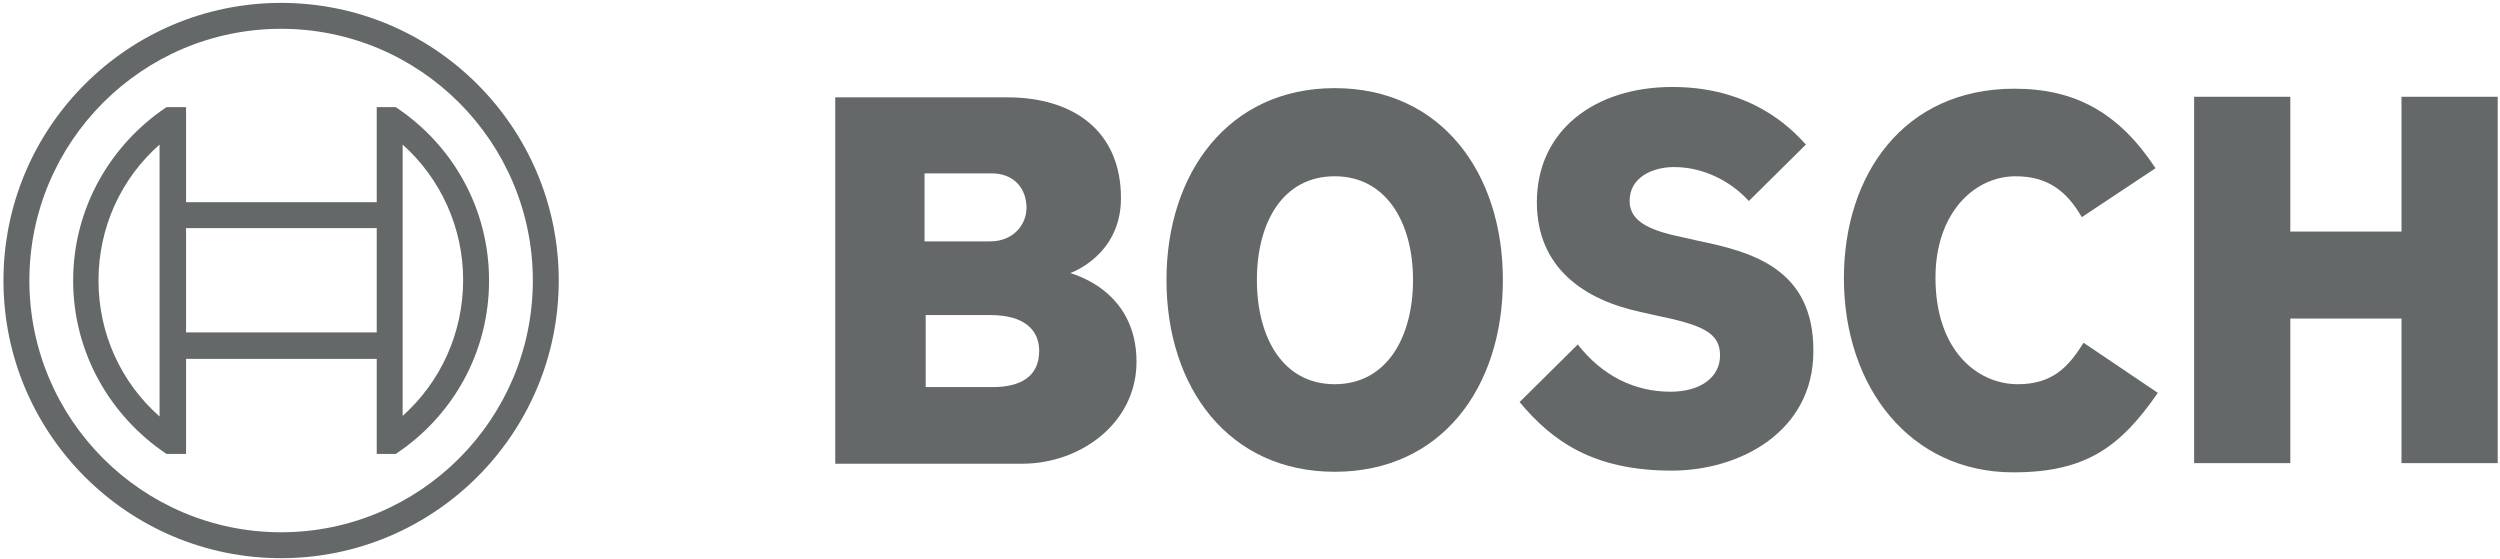
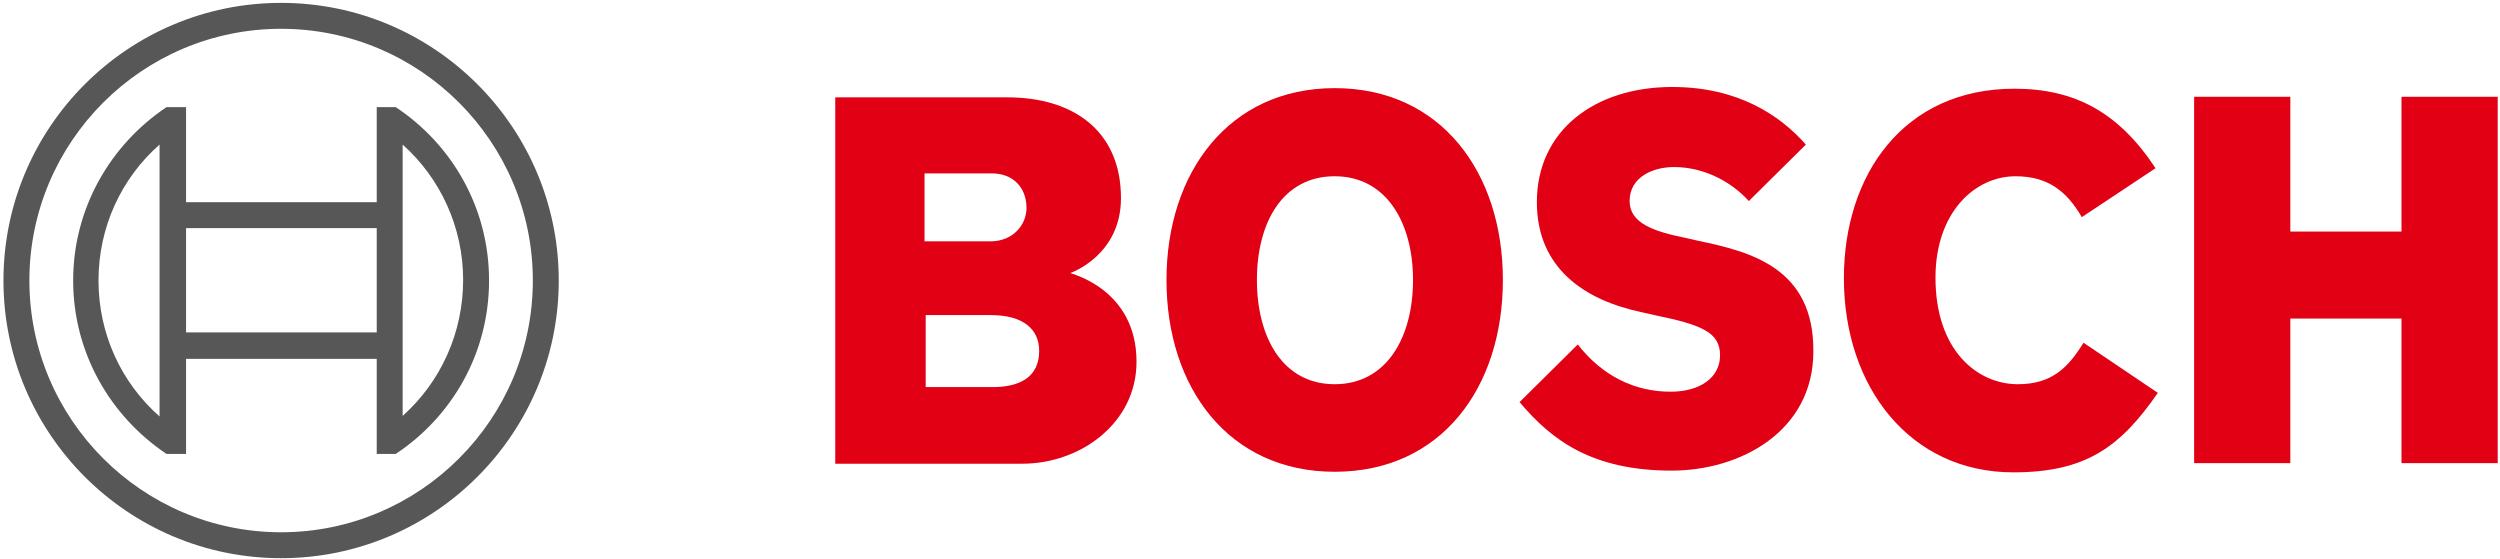
- <svg xmlns="http://www.w3.org/2000/svg" width="188px" height="42px" viewBox="0 0 188 42" version="1.1">
+ <svg xmlns="http://www.w3.org/2000/svg" width="434px" height="97px" viewBox="0 0 434 97" version="1.1">
  <g id="Final-Design" stroke="none" stroke-width="1" fill="none" fill-rule="evenodd">
-     <g id="Home-Final" transform="translate(-627, -1921)" fill="#656868" fill-rule="nonzero">
-       <g id="Headline-Group" transform="translate(0, 1452)">
-         <g id="Group-4" transform="translate(190, 339)">
-           <g id="boschLogo" transform="translate(437, 130)">
-             <g id="Group" transform="translate(62.81106, 6.497696)">
-               <path d="M17.674,14.035 C17.674,14.035 21.486,12.735 21.486,8.404 C21.486,3.335 17.89,0.823 12.952,0.823 L0,0.823 L0,28.373 L14.078,28.373 C18.41,28.373 22.655,25.341 22.655,20.706 C22.655,15.205 17.674,14.078 17.674,14.035 Z M6.758,6.541 L11.782,6.541 C13.342,6.541 14.382,7.581 14.382,9.14 C14.382,10.353 13.429,11.653 11.653,11.653 L6.714,11.653 L6.714,6.541 L6.758,6.541 Z M11.826,22.612 L6.801,22.612 L6.801,17.197 L11.696,17.197 C14.165,17.197 15.335,18.28 15.335,19.883 C15.335,21.876 13.862,22.612 11.826,22.612 Z" id="Shape" />
-               <path d="M37.557,0.13 C29.586,0.13 24.908,6.498 24.908,14.555 C24.908,22.655 29.586,28.98 37.557,28.98 C45.571,28.98 50.206,22.655 50.206,14.555 C50.206,6.498 45.571,0.13 37.557,0.13 Z M37.557,22.395 C33.658,22.395 31.709,18.887 31.709,14.555 C31.709,10.223 33.658,6.758 37.557,6.758 C41.455,6.758 43.448,10.266 43.448,14.555 C43.448,18.887 41.455,22.395 37.557,22.395 Z" id="Shape" />
-               <path d="M64.89,11.609 L63.937,11.393 C61.598,10.916 59.735,10.31 59.735,8.62 C59.735,6.801 61.512,6.065 63.071,6.065 C65.367,6.065 67.403,7.191 68.702,8.62 L72.991,4.375 C71.041,2.166 67.879,0.043 62.941,0.043 C57.136,0.043 52.761,3.292 52.761,8.707 C52.761,13.645 56.313,16.071 60.645,16.981 L61.598,17.197 C65.194,17.934 66.536,18.497 66.536,20.229 C66.536,21.876 65.064,22.959 62.811,22.959 C60.125,22.959 57.7,21.789 55.837,19.406 L51.462,23.738 C53.888,26.641 56.963,28.893 62.898,28.893 C68.053,28.893 73.554,25.947 73.554,19.926 C73.597,13.645 68.832,12.432 64.89,11.609 Z" id="Path" />
-               <path d="M88.932,22.395 C85.9,22.395 82.737,19.883 82.737,14.382 C82.737,9.487 85.683,6.758 88.759,6.758 C91.184,6.758 92.614,7.884 93.74,9.833 L99.285,6.151 C96.512,1.949 93.22,0.173 88.672,0.173 C80.355,0.173 75.85,6.628 75.85,14.425 C75.85,22.612 80.831,29.023 88.585,29.023 C94.043,29.023 96.642,27.117 99.458,23.045 L93.87,19.276 C92.744,21.096 91.531,22.395 88.932,22.395 Z" id="Path" />
-               <polygon id="Path" points="117.782 0.78 117.782 10.916 109.421 10.916 109.421 0.78 102.187 0.78 102.187 28.33 109.421 28.33 109.421 17.457 117.782 17.457 117.782 28.33 125.016 28.33 125.016 0.78" />
-             </g>
-             <g id="_x38_7_x2F_87_x2F_87__x7C__0_x2F_0_x2F_0">
-               <g id="Group">
-                 <path d="M21.139,0.217 C9.617,0.217 0.26,9.573 0.26,21.096 C0.26,32.618 9.617,41.975 21.139,41.975 C32.662,41.975 42.018,32.618 42.018,21.096 C42.018,9.573 32.662,0.217 21.139,0.217 Z M21.139,40.026 C10.7,40.026 2.209,31.535 2.209,21.096 C2.209,10.656 10.7,2.166 21.139,2.166 C31.579,2.166 40.069,10.656 40.069,21.096 C40.069,31.535 31.579,40.026 21.139,40.026 Z" id="Shape" />
-                 <path d="M29.759,8.057 L28.33,8.057 L28.33,15.205 L13.992,15.205 L13.992,8.057 L12.519,8.057 C8.317,10.873 5.501,15.638 5.501,21.096 C5.501,26.554 8.317,31.319 12.519,34.135 L13.992,34.135 L13.992,26.987 L28.33,26.987 L28.33,34.135 L29.759,34.135 C34.005,31.319 36.777,26.554 36.777,21.096 C36.777,15.638 34.005,10.873 29.759,8.057 Z M11.999,31.319 C9.097,28.763 7.407,25.081 7.407,21.096 C7.407,17.111 9.097,13.429 11.999,10.873 L11.999,31.319 Z M28.33,24.994 L13.992,24.994 L13.992,17.154 L28.33,17.154 C28.33,17.197 28.33,24.994 28.33,24.994 Z M30.279,31.276 L30.279,26.944 L30.279,26.944 L30.279,15.205 L30.279,15.205 L30.279,10.873 C33.138,13.429 34.828,17.111 34.828,21.053 C34.828,25.038 33.138,28.72 30.279,31.276 Z" id="Shape" />
-               </g>
-             </g>
-           </g>
+     <g id="Bosch-logotype" fill-rule="nonzero">
+       <g id="Group" transform="translate(145, 15)" fill="#E20015">
+         <path d="M40.8,32.4 C40.8,32.4 49.6,29.4 49.6,19.4 C49.6,7.7 41.3,1.9 29.9,1.9 L0,1.9 L0,65.5 L32.5,65.5 C42.5,65.5 52.3,58.5 52.3,47.8 C52.3,35.1 40.8,32.5 40.8,32.4 Z M15.6,15.1 L27.2,15.1 C30.8,15.1 33.2,17.5 33.2,21.1 C33.2,23.9 31,26.9 26.9,26.9 L15.5,26.9 L15.5,15.1 L15.6,15.1 Z M27.3,52.2 L15.7,52.2 L15.7,39.7 L27,39.7 C32.7,39.7 35.4,42.2 35.4,45.9 C35.4,50.5 32,52.2 27.3,52.2 Z" id="Shape" />
+         <path d="M86.7,0.3 C68.3,0.3 57.5,15 57.5,33.6 C57.5,52.3 68.3,66.9 86.7,66.9 C105.2,66.9 115.9,52.3 115.9,33.6 C115.9,15 105.2,0.3 86.7,0.3 Z M86.7,51.7 C77.7,51.7 73.2,43.6 73.2,33.6 C73.2,23.6 77.7,15.6 86.7,15.6 C95.7,15.6 100.3,23.7 100.3,33.6 C100.3,43.6 95.7,51.7 86.7,51.7 Z" id="Shape" />
+         <path d="M149.8,26.8 L147.6,26.3 C142.2,25.2 137.9,23.8 137.9,19.9 C137.9,15.7 142,14 145.6,14 C150.9,14 155.6,16.6 158.6,19.9 L168.5,10.1 C164,5 156.7,0.1 145.3,0.1 C131.9,0.1 121.8,7.6 121.8,20.1 C121.8,31.5 130,37.1 140,39.2 L142.2,39.7 C150.5,41.4 153.6,42.7 153.6,46.7 C153.6,50.5 150.2,53 145,53 C138.8,53 133.2,50.3 128.9,44.8 L118.8,54.8 C124.4,61.5 131.5,66.7 145.2,66.7 C157.1,66.7 169.8,59.9 169.8,46 C169.9,31.5 158.9,28.7 149.8,26.8 Z" id="Path" />
+         <path d="M205.3,51.7 C198.3,51.7 191,45.9 191,33.2 C191,21.9 197.8,15.6 204.9,15.6 C210.5,15.6 213.8,18.2 216.4,22.7 L229.2,14.2 C222.8,4.5 215.2,0.4 204.7,0.4 C185.5,0.4 175.1,15.3 175.1,33.3 C175.1,52.2 186.6,67 204.5,67 C217.1,67 223.1,62.6 229.6,53.2 L216.7,44.5 C214.1,48.7 211.3,51.7 205.3,51.7 Z" id="Path" />
+         <polygon id="Path" points="271.9 1.8 271.9 25.2 252.6 25.2 252.6 1.8 235.9 1.8 235.9 65.4 252.6 65.4 252.6 40.3 271.9 40.3 271.9 65.4 288.6 65.4 288.6 1.8" />
+       </g>
+       <g id="_x38_7_x2F_87_x2F_87__x7C__0_x2F_0_x2F_0" fill="#575757">
+         <g id="Group">
+           <path d="M48.8,0.5 C22.2,0.5 0.6,22.1 0.6,48.7 C0.6,75.3 22.2,96.9 48.8,96.9 C75.4,96.9 97,75.3 97,48.7 C97,22.1 75.4,0.5 48.8,0.5 Z M48.8,92.4 C24.7,92.4 5.1,72.8 5.1,48.7 C5.1,24.6 24.7,5 48.8,5 C72.9,5 92.5,24.6 92.5,48.7 C92.5,72.8 72.9,92.4 48.8,92.4 Z" id="Shape" />
+           <path d="M68.7,18.6 L65.4,18.6 L65.4,35.1 L32.3,35.1 L32.3,18.6 L28.9,18.6 C19.2,25.1 12.7,36.1 12.7,48.7 C12.7,61.3 19.2,72.3 28.9,78.8 L32.3,78.8 L32.3,62.3 L65.4,62.3 L65.4,78.8 L68.7,78.8 C78.5,72.3 84.9,61.3 84.9,48.7 C84.9,36.1 78.5,25.1 68.7,18.6 Z M27.7,72.3 C21,66.4 17.1,57.9 17.1,48.7 C17.1,39.5 21,31 27.7,25.1 L27.7,72.3 Z M65.4,57.7 L32.3,57.7 L32.3,39.6 L65.4,39.6 C65.4,39.7 65.4,57.7 65.4,57.7 Z M69.9,72.2 L69.9,62.2 L69.9,62.2 L69.9,35.1 L69.9,35.1 L69.9,25.1 C76.5,31 80.4,39.5 80.4,48.6 C80.4,57.8 76.5,66.3 69.9,72.2 Z" id="Shape" />
        </g>
      </g>
    </g>
  </g>
</svg>
